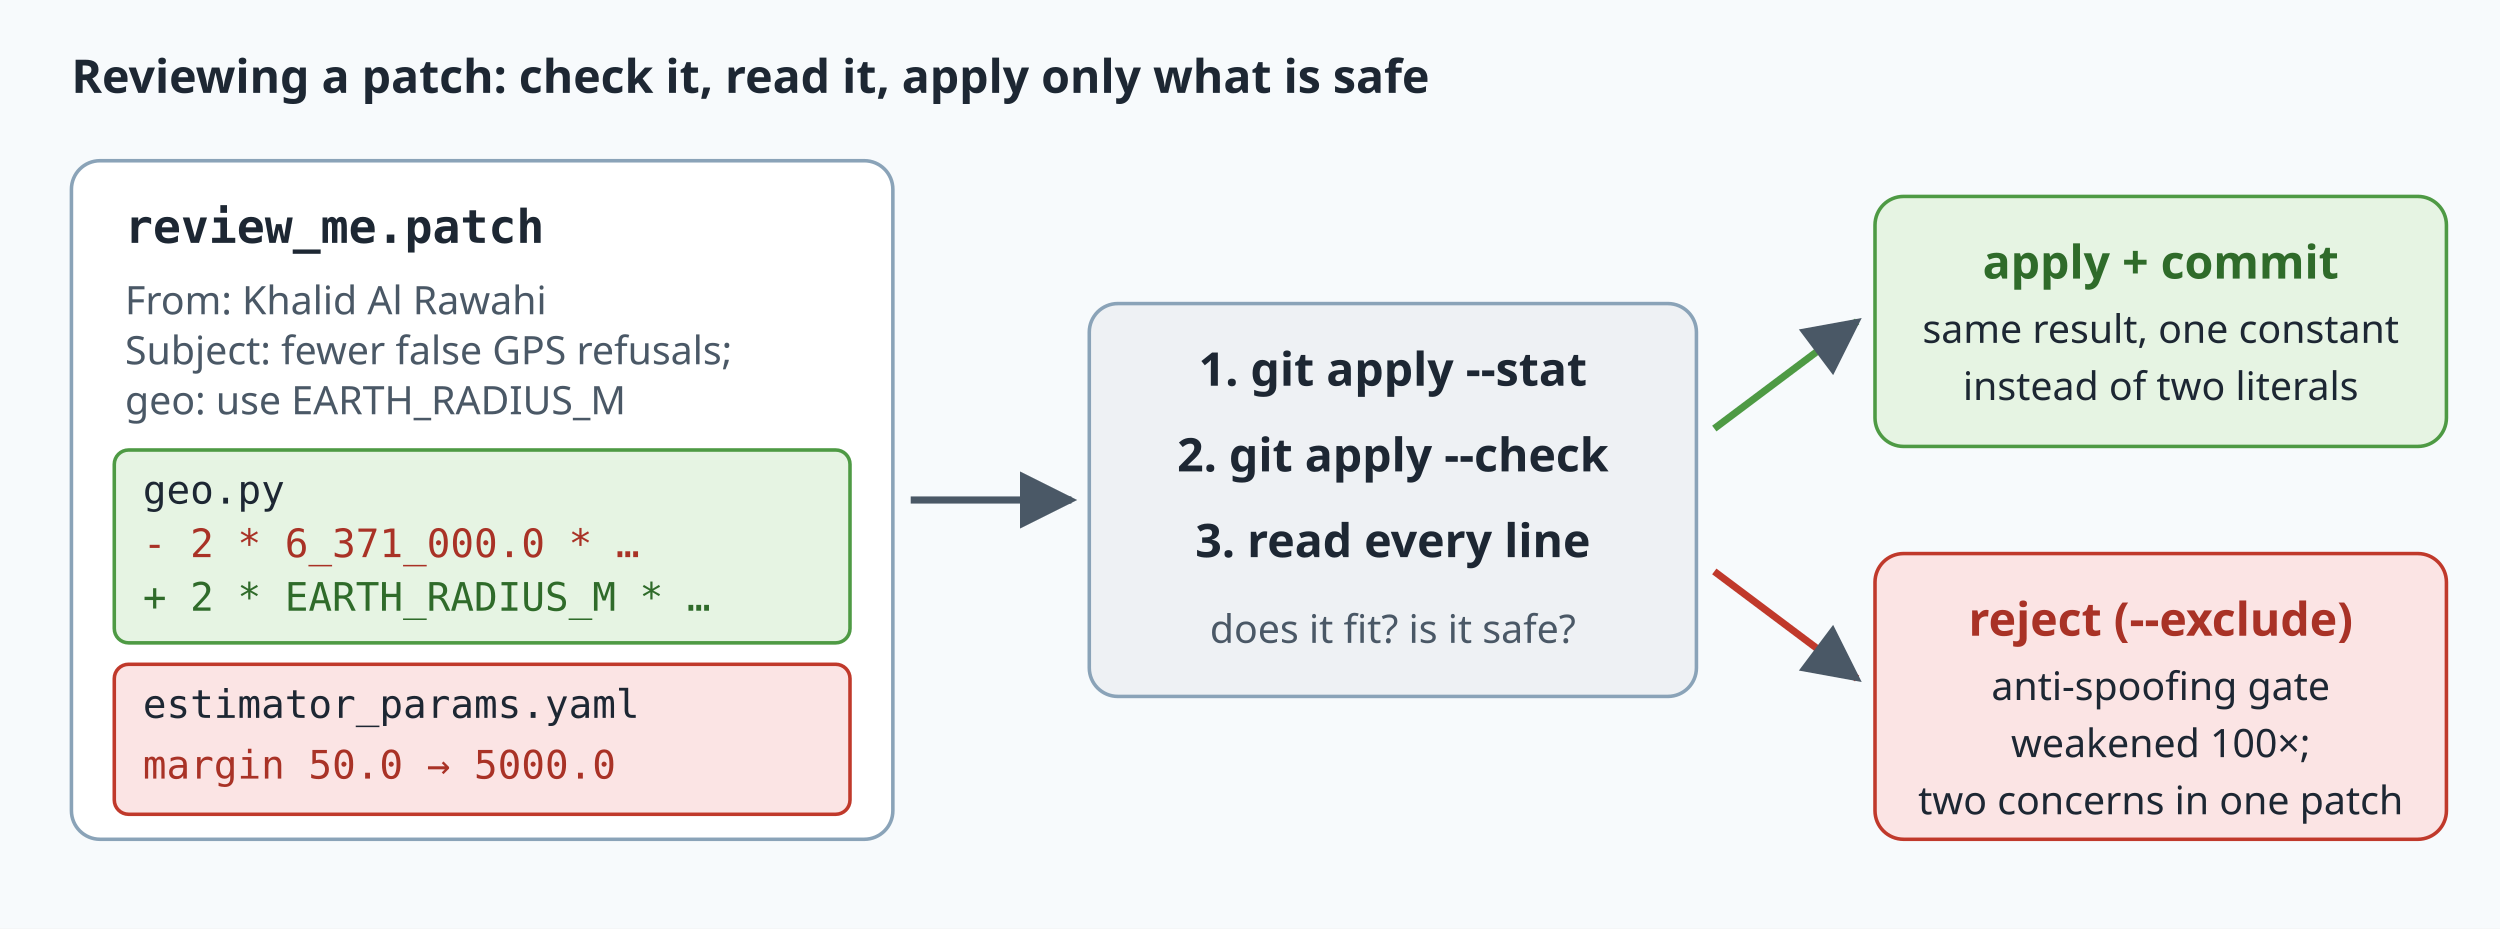
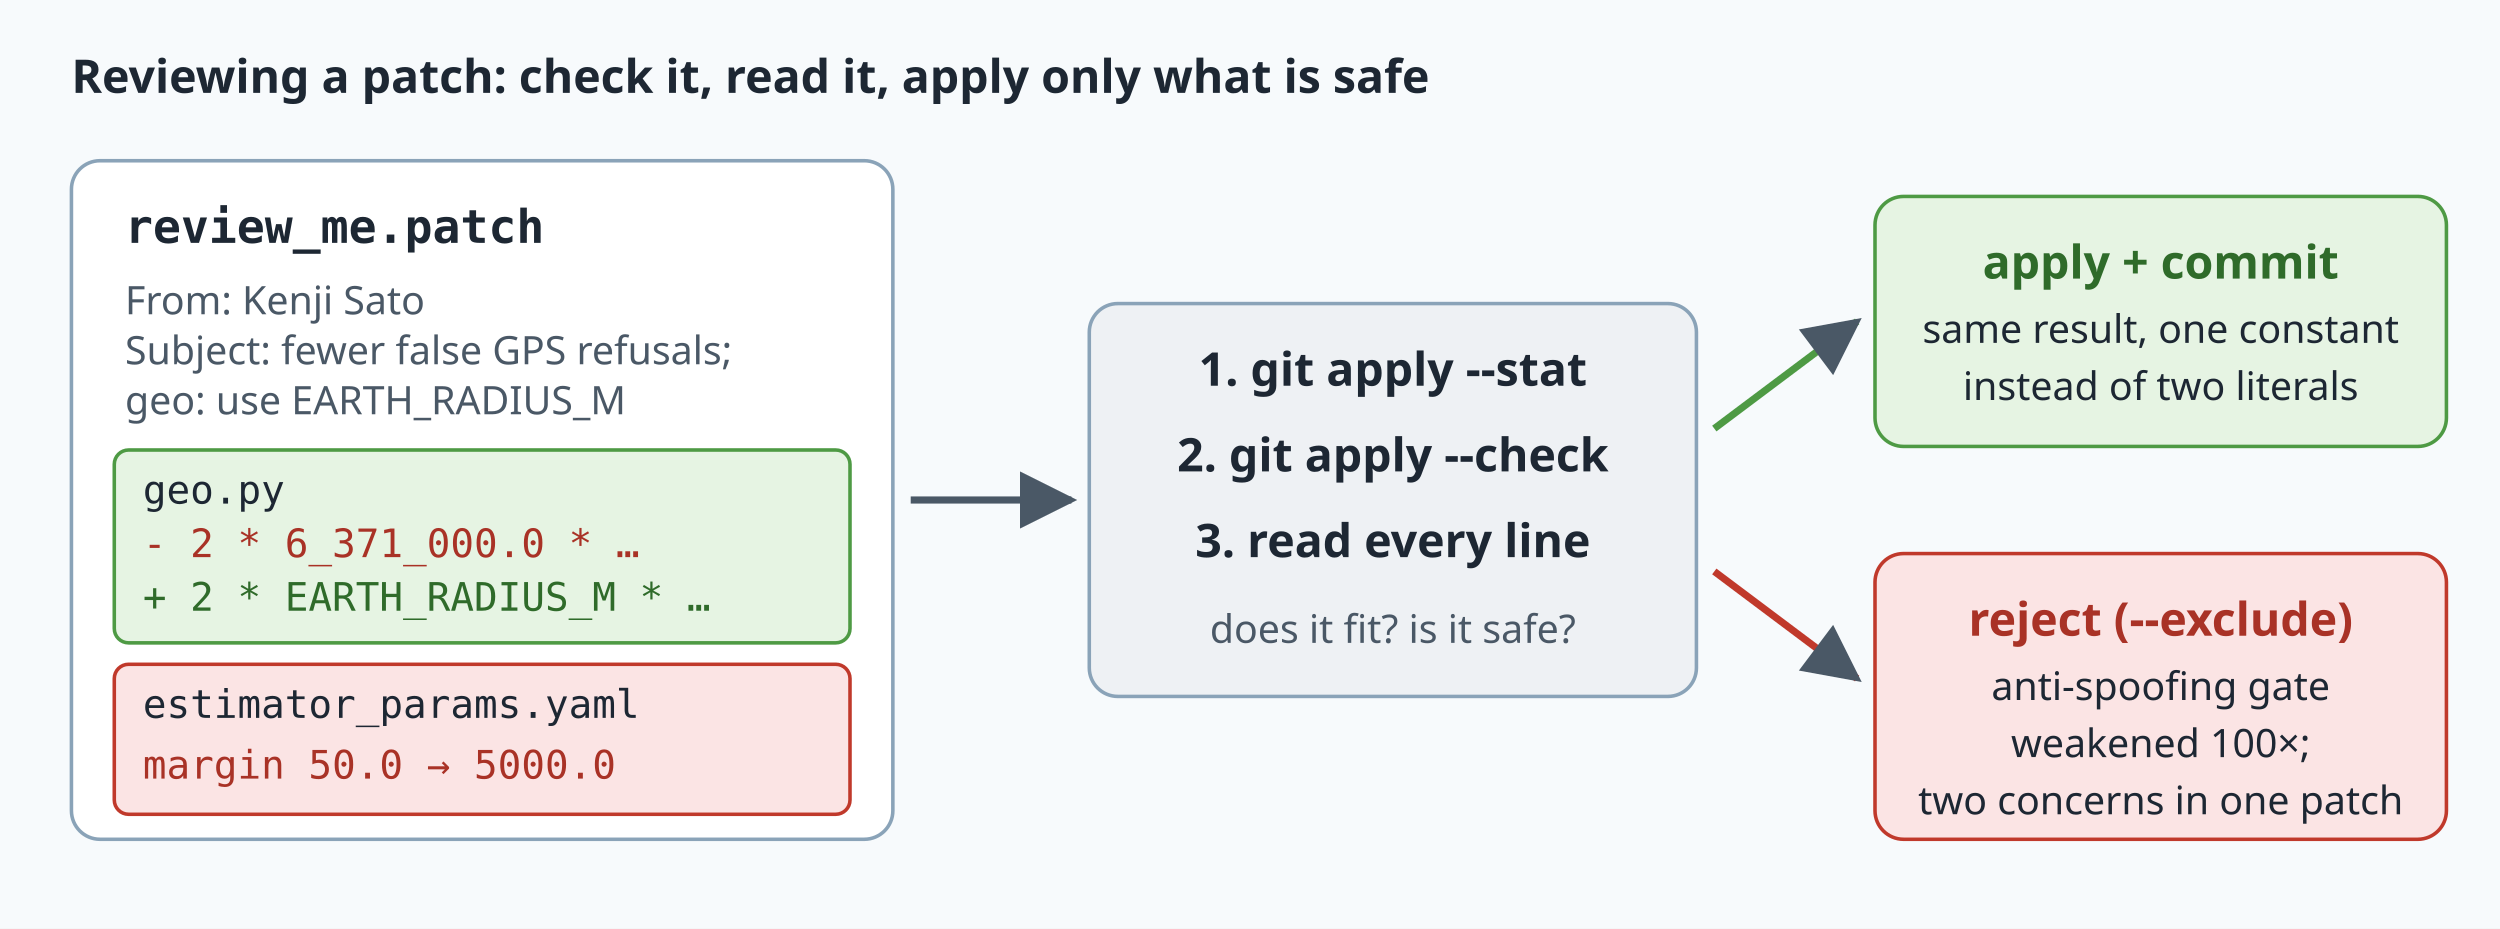
<svg xmlns="http://www.w3.org/2000/svg" viewBox="0 0 700 260" font-family="sans-serif" font-size="13">
  <defs>
    <marker id="ar" viewBox="0 0 10 10" refX="9" refY="5" markerWidth="8" markerHeight="8" orient="auto">
      <path d="M0 0 L10 5 L0 10 Z" fill="#4a5866" />
    </marker>
  </defs>
  <rect width="700" height="260" fill="#f7fafc" />
  <text x="20" y="26" fill="#1d2733" font-weight="bold">Reviewing a patch: check it, read it, apply only what is safe</text>
  <rect x="20" y="45" width="230" height="190" rx="8" fill="#ffffff" stroke="#8aa3b8" />
  <text x="35" y="68" font-family="monospace" font-weight="bold" fill="#1d2733">review_me.patch</text>
-   <text x="35" y="88" font-size="11" fill="#4a5866">From: Khalid Al Rawahi</text>
+   <text x="35" y="88" font-size="11" fill="#4a5866">From: Kenji Sato</text>
  <text x="35" y="102" font-size="11" fill="#4a5866">Subject: fewer false GPS refusals;</text>
  <text x="35" y="116" font-size="11" fill="#4a5866">geo: use EARTH_RADIUS_M</text>
  <rect x="32" y="126" width="206" height="54" rx="4" fill="#e6f4e3" stroke="#4e9a44" />
  <text x="40" y="141" font-size="11" font-family="monospace" fill="#1d2733">geo.py</text>
  <text x="40" y="156" font-size="11" font-family="monospace" fill="#a93226">- 2 * 6_371_000.0 * …</text>
  <text x="40" y="171" font-size="11" font-family="monospace" fill="#2f6b2a">+ 2 * EARTH_RADIUS_M * …</text>
  <rect x="32" y="186" width="206" height="42" rx="4" fill="#fbe4e4" stroke="#c0392b" />
  <text x="40" y="201" font-size="11" font-family="monospace" fill="#1d2733">estimator_params.yaml</text>
  <text x="40" y="218" font-size="11" font-family="monospace" fill="#a93226">margin 50.0 → 5000.0</text>
  <line x1="255" y1="140" x2="300" y2="140" stroke="#4a5866" stroke-width="2" marker-end="url(#ar)" />
  <rect x="305" y="85" width="170" height="110" rx="8" fill="#eef1f4" stroke="#8aa3b8" />
  <text x="390" y="108" text-anchor="middle" font-weight="bold" fill="#1d2733">1. git apply --stat</text>
  <text x="390" y="132" text-anchor="middle" font-weight="bold" fill="#1d2733">2. git apply --check</text>
  <text x="390" y="156" text-anchor="middle" font-weight="bold" fill="#1d2733">3. read every line</text>
  <text x="390" y="180" text-anchor="middle" font-size="11" fill="#4a5866">does it fit? is it safe?</text>
  <line x1="480" y1="120" x2="520" y2="90" stroke="#4e9a44" stroke-width="2" marker-end="url(#ar)" />
  <line x1="480" y1="160" x2="520" y2="190" stroke="#c0392b" stroke-width="2" marker-end="url(#ar)" />
  <rect x="525" y="55" width="160" height="70" rx="8" fill="#e6f4e3" stroke="#4e9a44" />
  <text x="605" y="78" text-anchor="middle" font-weight="bold" fill="#2f6b2a">apply + commit</text>
  <text x="605" y="96" text-anchor="middle" font-size="11" fill="#1d2733">same result, one constant</text>
  <text x="605" y="112" text-anchor="middle" font-size="11" fill="#1d2733">instead of two literals</text>
  <rect x="525" y="155" width="160" height="80" rx="8" fill="#fbe4e4" stroke="#c0392b" />
  <text x="605" y="178" text-anchor="middle" font-weight="bold" fill="#a93226">reject (--exclude)</text>
  <text x="605" y="196" text-anchor="middle" font-size="11" fill="#1d2733">anti-spoofing gate</text>
  <text x="605" y="212" text-anchor="middle" font-size="11" fill="#1d2733">weakened 100×;</text>
  <text x="605" y="228" text-anchor="middle" font-size="11" fill="#1d2733">two concerns in one patch</text>
</svg>
